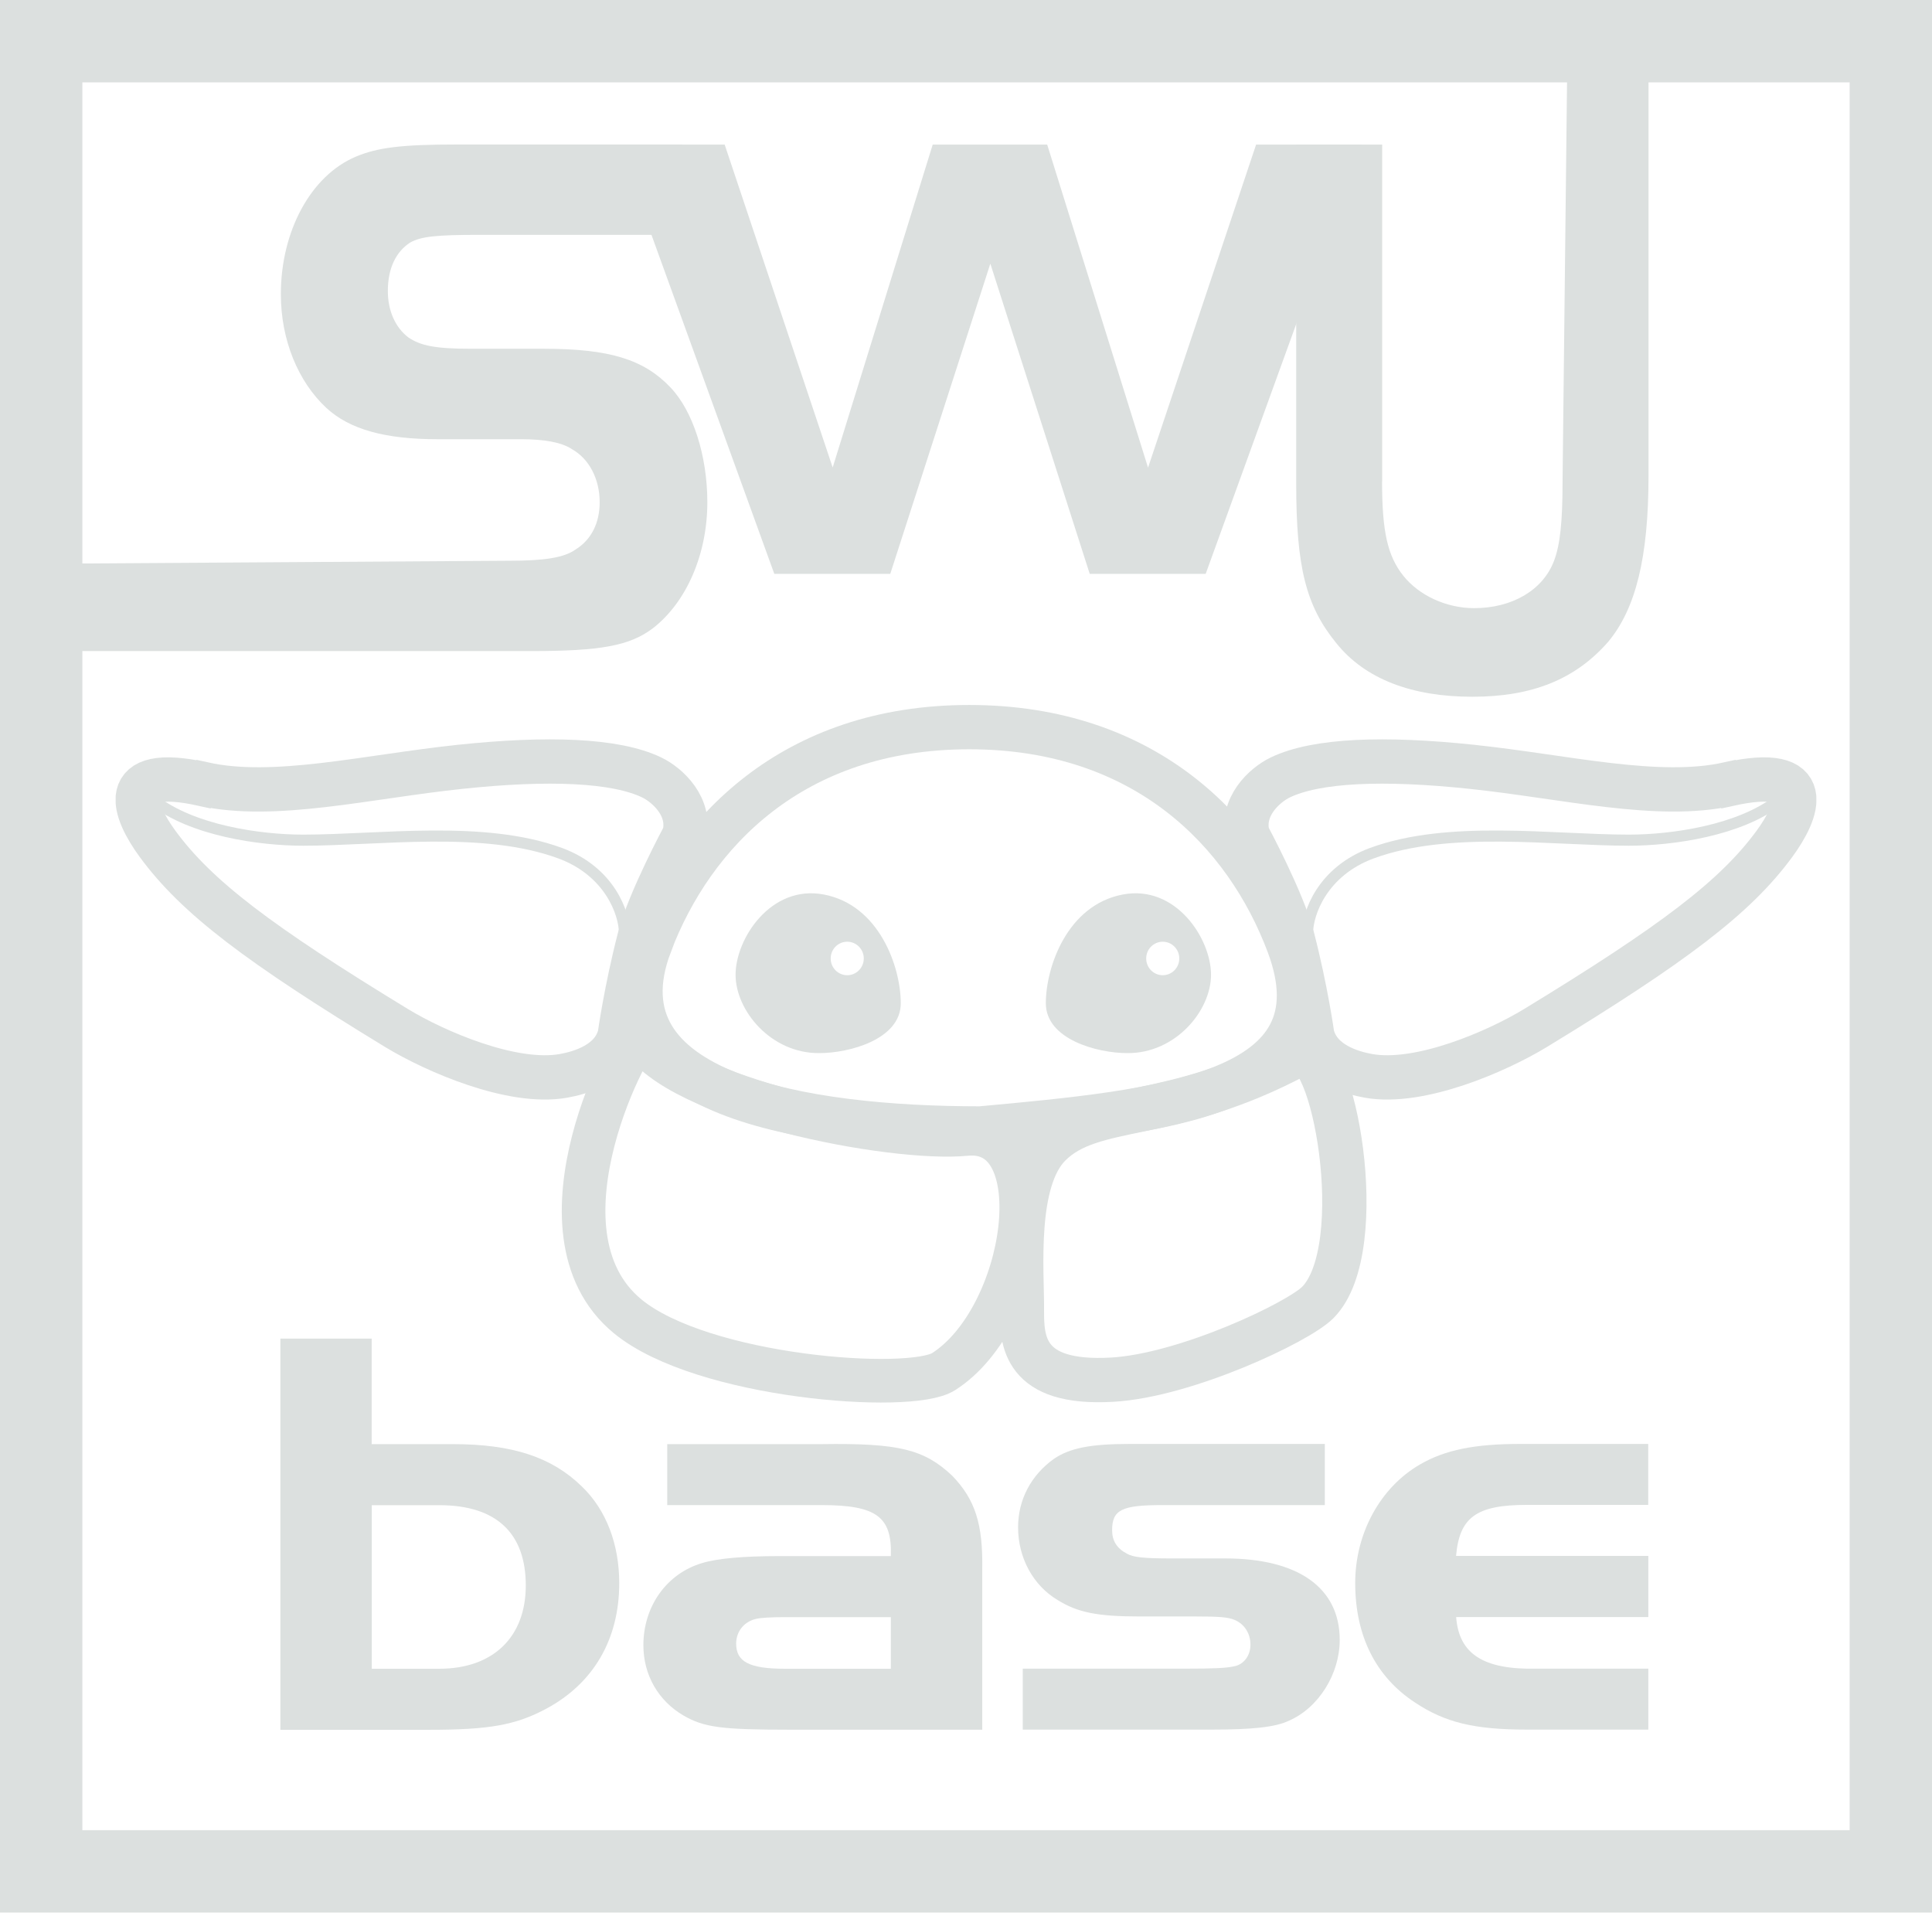
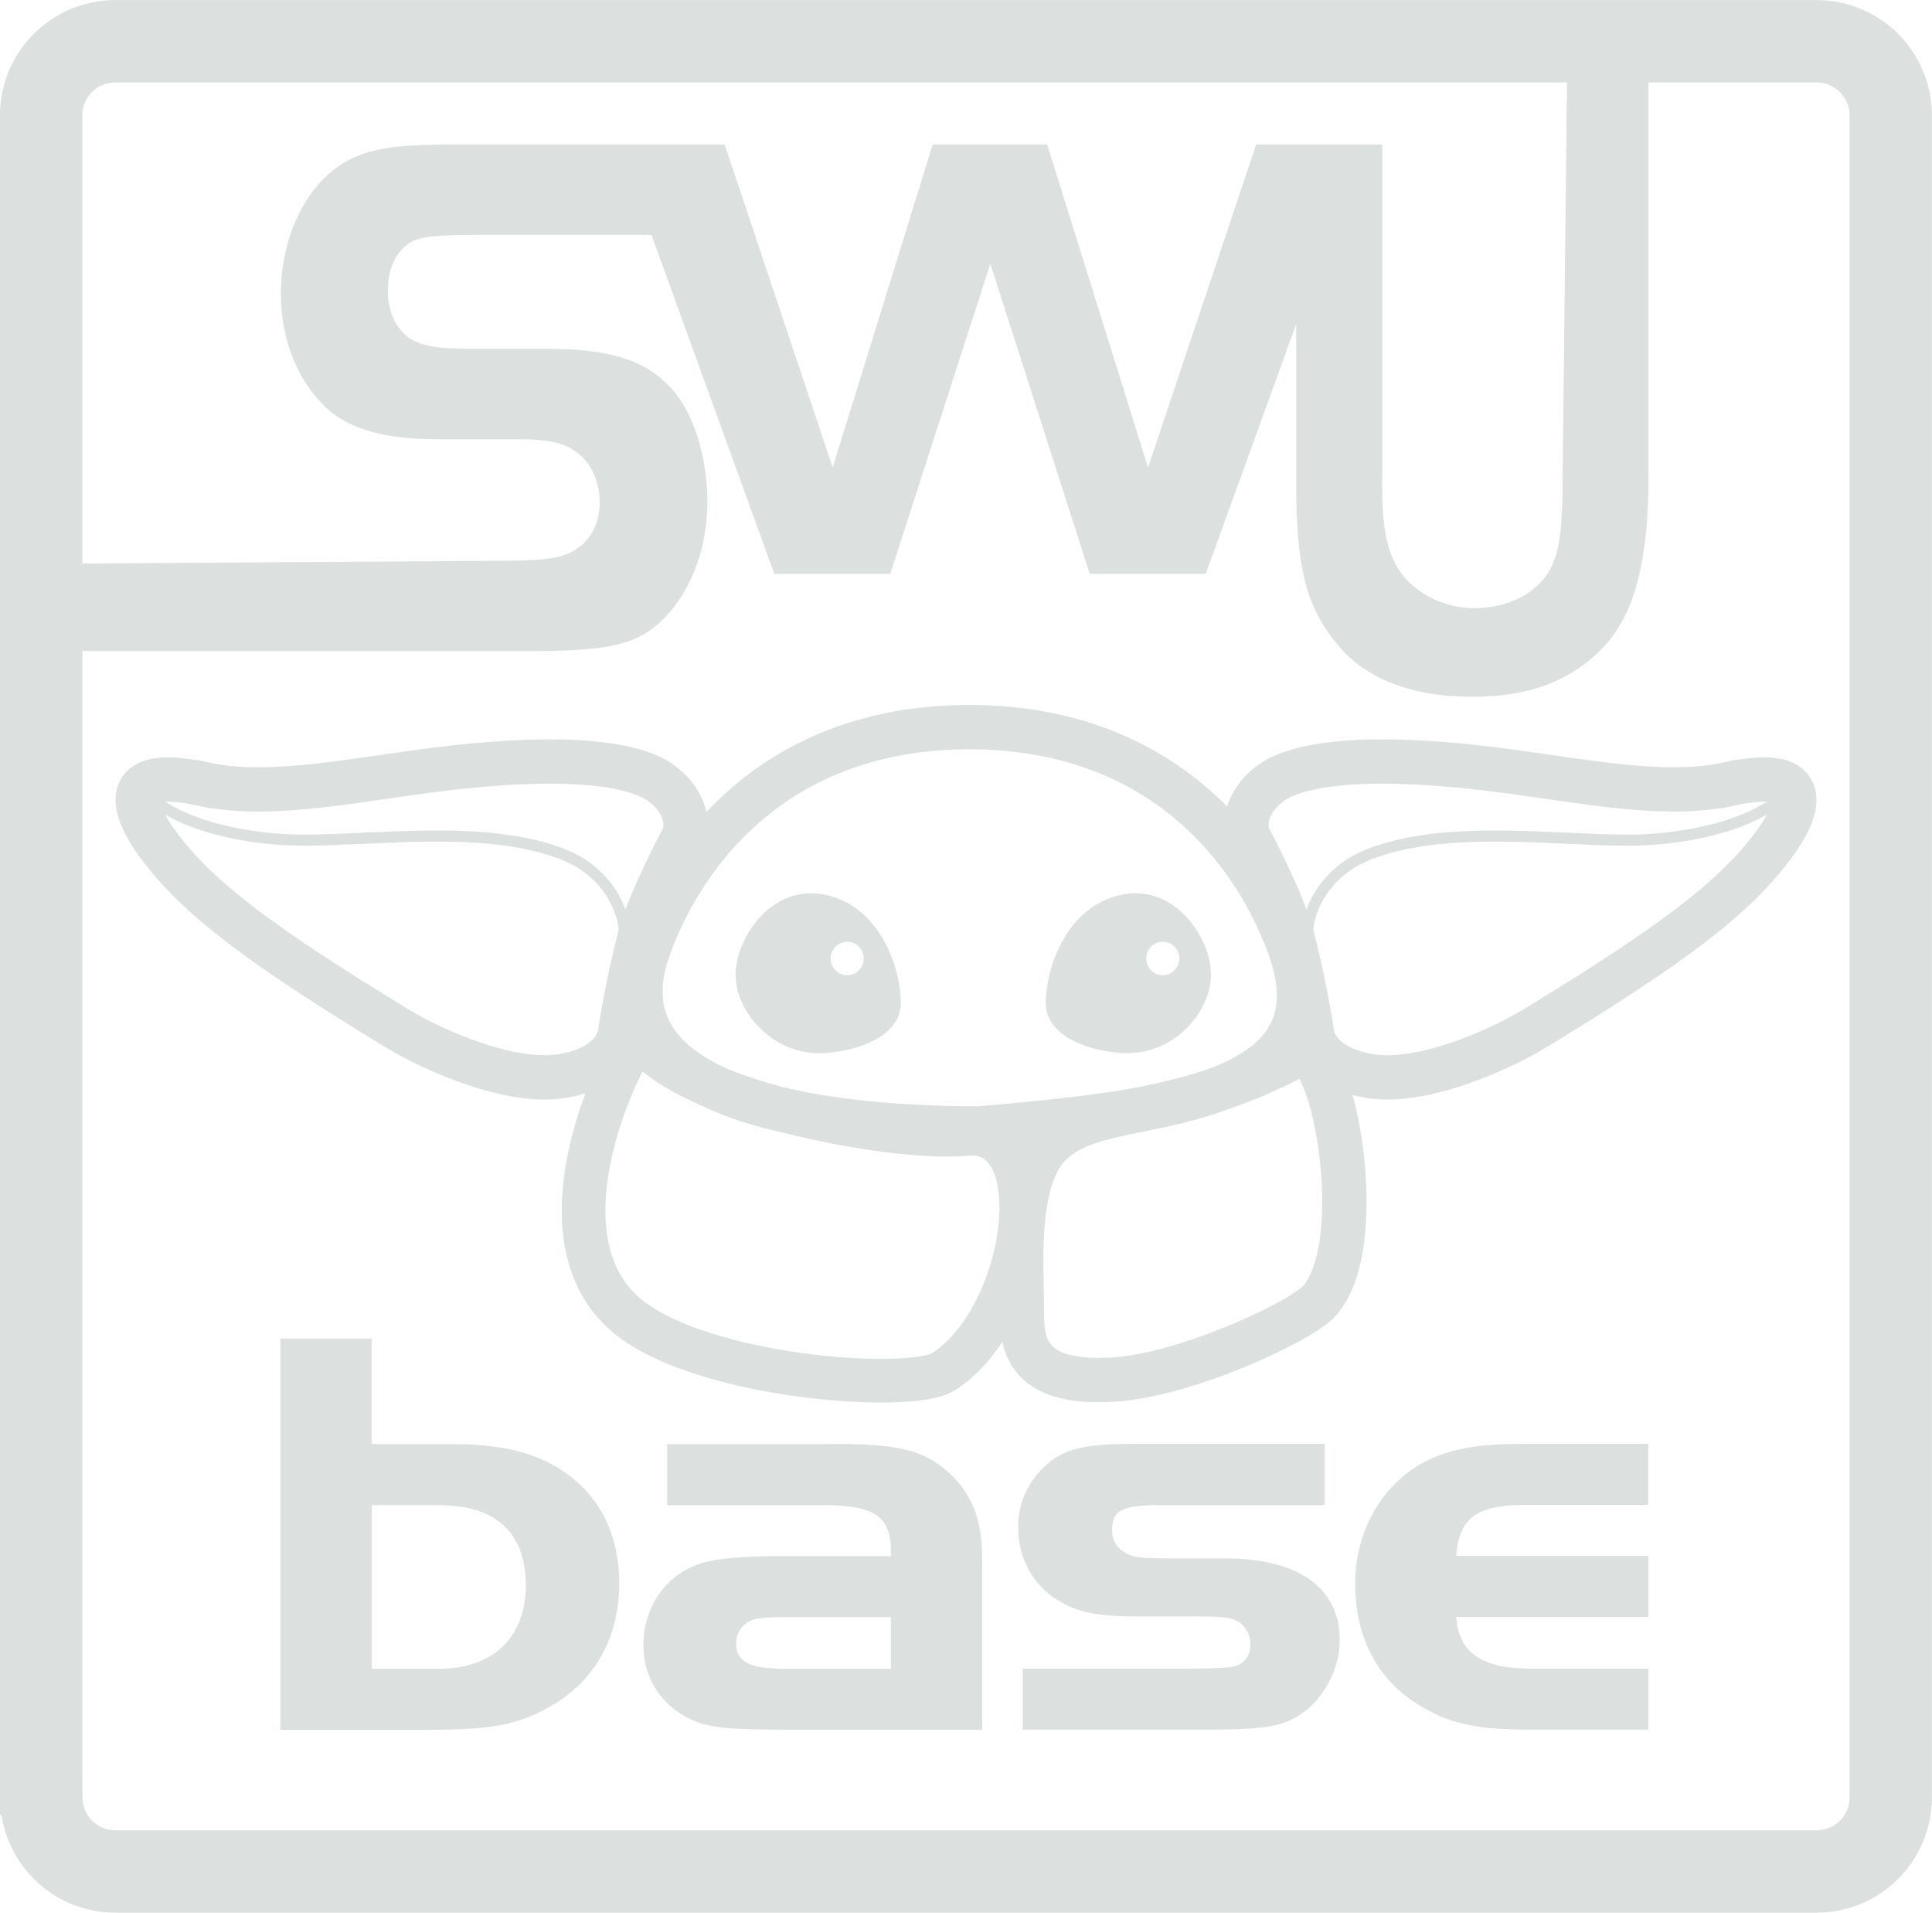
<svg xmlns="http://www.w3.org/2000/svg" id="Layer_1" data-name="Layer 1" width="198.46" height="196.44" viewBox="0 0 198.46 196.44">
  <defs>
    <style>
      .cls-1, .cls-2, .cls-3, .cls-4, .cls-5 {
-         fill: none;
+       fill: none;
      }

-       .cls-6, .eye {
-         fill: #dce0df;
+       .cls-2 {
+       stroke-width: 8.46px;
+       }
+ 
+       .cls-2, .cls-3, .cls-4, .cls-5 {
+       stroke: #dce0df;
+       stroke-miterlimit: 10;
+       }
+ 
+       .cls-3 {
+       stroke-width: 4.48px;
+       }
+ 
+       .cls-4 {
+       stroke-width: 4.55px;
+       }
+ 
+       .cls-6 {
+       clip-path: url(#clippath-3);
      }

      .cls-7 {
-         clip-path: url(#clippath-3);
+       clip-path: url(#clippath-2);
+       }
+ 
+       .cls-5 {
+       stroke-width: 1.14px;
      }

      .cls-8 {
-         clip-path: url(#clippath-2);
-       }
- 
-       .cls-2 {
-         stroke-width: 1.14px;
-       }
- 
-       .cls-2, .cls-3, .cls-4, .cls-5 {
-         stroke: #dce0df;
-         stroke-miterlimit: 10;
-       }
- 
-       .cls-3 {
-         stroke-width: 4.55px;
-       }
- 
-       .cls-4 {
-         stroke-width: 4.48px;
-       }
- 
-       .cls-5 {
-         stroke-width: 8.46px;
+       fill: #dce0df;
      }
    </style>
    <clipPath id="clippath-2">
-       <rect id="SVGID" class="cls-1" x="125.78" y="75.92" width="60.8" height="37.02" />
+       <rect class="cls-1" x="125.78" y="75.92" width="60.8" height="37.02" />
    </clipPath>
    <clipPath id="clippath-3">
-       <rect id="SVGID-2" data-name="SVGID" class="cls-1" x="11.88" y="75.92" width="60.8" height="37.02" />
+       <rect class="cls-1" x="11.88" y="75.92" width="60.8" height="37.02" />
    </clipPath>
  </defs>
  <g>
    <g>
-       <path class="eye" d="M84.62,91.87c-5.44-1.03-9.06,4.54-9.06,8.24s3.65,8.09,8.6,8.05c3.1,0,8.37-1.42,8.37-5.12s-2.19-10.09-7.91-11.17ZM87.03,100.16c-.94,0-1.7-.77-1.7-1.72s.76-1.72,1.7-1.72,1.7.77,1.7,1.72-.76,1.72-1.7,1.72Z" />
-       <path class="eye" d="M115.34,91.87c-5.72,1.08-7.91,7.47-7.91,11.17s5.27,5.12,8.37,5.12c4.95.04,8.6-4.35,8.6-8.05s-3.61-9.27-9.06-8.24ZM119.44,100.16c-.94,0-1.7-.77-1.7-1.72s.76-1.72,1.7-1.72,1.7.77,1.7,1.72-.76,1.72-1.7,1.72Z" />
+       <path class="cls-8" d="M84.62,91.87c-5.44-1.03-9.06,4.54-9.06,8.24s3.65,8.09,8.6,8.05c3.1,0,8.37-1.42,8.37-5.12s-2.19-10.09-7.91-11.17ZM87.03,100.16c-.94,0-1.7-.77-1.7-1.72s.76-1.72,1.7-1.72,1.7.77,1.7,1.72-.76,1.72-1.7,1.72Z" />
+       <path class="cls-8" d="M115.34,91.87c-5.72,1.08-7.91,7.47-7.91,11.17s5.27,5.12,8.37,5.12c4.95.04,8.6-4.35,8.6-8.05s-3.61-9.27-9.06-8.24ZM119.44,100.16c-.94,0-1.7-.77-1.7-1.72s.76-1.72,1.7-1.72,1.7.77,1.7,1.72-.76,1.72-1.7,1.72Z" />
    </g>
-     <path class="cls-4" d="M65.78,106.4c3.73,6.55,25.91,10.81,33.45,10.07,9.17-.9,6.38,18.89-2.31,24.41-3.44,2.19-24.81.59-32.44-5.68-10.68-8.78.8-29.66,1.3-28.8Z" />
-     <path class="cls-3" d="M104.98,134.55c0-4.18-.81-13.26,2.81-16.93,4.46-4.52,12.34-2.22,25.6-9.34,3.48-1.87,7.51,19.9,1.98,25.49-2.02,2.04-13.57,7.5-21.12,7.93-9.17.53-9.28-4.03-9.28-7.15Z" />
+     <path class="cls-3" d="M65.78,106.4c3.73,6.55,25.91,10.81,33.45,10.07,9.17-.9,6.38,18.89-2.31,24.41-3.44,2.19-24.81.59-32.44-5.68-10.68-8.78.8-29.66,1.3-28.8Z" />
+     <path class="cls-4" d="M104.98,134.55c0-4.18-.81-13.26,2.81-16.93,4.46-4.52,12.34-2.22,25.6-9.34,3.48-1.87,7.51,19.9,1.98,25.49-2.02,2.04-13.57,7.5-21.12,7.93-9.17.53-9.28-4.03-9.28-7.15Z" />
    <g>
-       <g class="cls-8">
-         <path class="cls-3" d="M177.55,80.53c-7.26,1.61-16.71-.75-26.33-1.77-9.07-.96-15.99-.7-19.71,1.09-1.62.78-4.09,3.04-3.33,5.97,0,0,3.6,6.69,4.59,10.51,1.38,5.33,2.03,10,2.03,10,.76,2.93,4.04,3.86,5.79,4.17,5.26.93,13.17-2.51,17.11-4.9,14.18-8.64,20.55-13.44,24.58-18.94,2.36-3.22,4.5-8.17-4.72-6.12Z" />
-         <path class="cls-2" d="M134.31,95.86c0-2.07,1.54-6.36,6.6-8.23,7.89-2.91,18.54-1.34,26.42-1.34,4.44,0,11.4-.99,15.37-4.12" />
+       <g class="cls-7">
+         <path class="cls-4" d="M177.55,80.53c-7.26,1.61-16.71-.75-26.33-1.77-9.07-.96-15.99-.7-19.71,1.09-1.62.78-4.09,3.04-3.33,5.97,0,0,3.6,6.69,4.59,10.51,1.38,5.33,2.03,10,2.03,10,.76,2.93,4.04,3.86,5.79,4.17,5.26.93,13.17-2.51,17.11-4.9,14.18-8.64,20.55-13.44,24.58-18.94,2.36-3.22,4.5-8.17-4.72-6.12Z" />
+         <path class="cls-5" d="M134.31,95.86c0-2.07,1.54-6.36,6.6-8.23,7.89-2.91,18.54-1.34,26.42-1.34,4.44,0,11.4-.99,15.37-4.12" />
      </g>
-       <g class="cls-7">
-         <path class="cls-3" d="M20.91,80.53c7.26,1.61,16.71-.75,26.33-1.77,9.07-.96,15.99-.7,19.71,1.09,1.62.78,4.09,3.04,3.33,5.97,0,0-3.6,6.69-4.59,10.51-1.38,5.33-2.03,10-2.03,10-.76,2.93-4.04,3.86-5.79,4.17-5.26.93-13.17-2.51-17.11-4.9-14.18-8.64-20.55-13.44-24.58-18.94-2.36-3.22-4.5-8.17,4.72-6.12Z" />
-         <path class="cls-2" d="M64.15,95.86c0-2.07-1.54-6.36-6.6-8.23-7.89-2.91-18.54-1.34-26.42-1.34-4.44,0-11.4-.99-15.37-4.12" />
+       <g class="cls-6">
+         <path class="cls-4" d="M20.91,80.53c7.26,1.61,16.71-.75,26.33-1.77,9.07-.96,15.99-.7,19.71,1.09,1.62.78,4.09,3.04,3.33,5.97,0,0-3.6,6.69-4.59,10.51-1.38,5.33-2.03,10-2.03,10-.76,2.93-4.04,3.86-5.79,4.17-5.26.93-13.17-2.51-17.11-4.9-14.18-8.64-20.55-13.44-24.58-18.94-2.36-3.22-4.5-8.17,4.72-6.12Z" />
+         <path class="cls-5" d="M64.15,95.86c0-2.07-1.54-6.36-6.6-8.23-7.89-2.91-18.54-1.34-26.42-1.34-4.44,0-11.4-.99-15.37-4.12" />
      </g>
    </g>
-     <path class="cls-3" d="M66.76,97.01c4.36-11.51,14.68-22.33,32.8-22.33s28.48,10.8,32.8,22.33c5.8,15.48-12.95,17.17-31.65,18.89-18.11,0-39.8-3.42-33.94-18.89Z" />
+     <path class="cls-4" d="M66.76,97.01c4.36-11.51,14.68-22.33,32.8-22.33s28.48,10.8,32.8,22.33c5.8,15.48-12.95,17.17-31.65,18.89-18.11,0-39.8-3.42-33.94-18.89Z" />
  </g>
  <g>
-     <path class="cls-6" d="M4.23,57.9l48.13-.31c3.57,0,5.6-.31,6.79-1.17,1.61-1.01,2.45-2.73,2.45-4.84,0-2.34-1.05-4.45-2.87-5.46-1.05-.7-2.87-1.01-5.18-1.01h-8.61c-5.39,0-9.02-1.01-11.4-3.2-2.94-2.73-4.69-7.02-4.69-11.7,0-6.47,3.08-12.17,7.7-14.12,2.24-.94,4.69-1.25,10.43-1.25h23.09l1.41,9.28h-22.26c-4.34,0-5.95.16-7.07.78-1.47.94-2.31,2.65-2.31,4.99,0,2.03.77,3.74,2.1,4.76,1.26.86,2.8,1.17,6.44,1.17h7.49c6.72,0,10.28,1.09,13.01,3.98,2.31,2.42,3.78,7.02,3.78,11.78,0,5.38-2.17,10.3-5.6,12.95-2.38,1.79-5.32,2.34-12.52,2.34H4.23v-8.98Z" />
-     <path class="cls-6" d="M85.53,48.03l10.28-33.18h11.76l10.36,33.18,11.1-33.18h10.8l-15.98,44.09h-11.91l-10.21-31.86-10.28,31.86h-11.91l-15.98-44.09h10.88l11.1,33.18Z" />
-     <path class="cls-6" d="M141.97,49.45c0,5.13.56,7.65,2.18,9.68,1.62,2.03,4.42,3.33,7.28,3.33,3.92,0,7.09-1.87,8.21-4.88.62-1.63.87-3.99.87-8.14l.53-47.24h8.3v46.67c0,8.38-1.31,13.67-4.17,17.08-3.36,3.82-7.77,5.61-13.93,5.61s-11.01-1.79-13.99-5.53c-3.11-3.82-4.1-7.81-4.1-16.35V14.85h8.83v34.6Z" />
+     <path class="cls-8" d="M4.23,57.9l48.13-.31c3.57,0,5.6-.31,6.79-1.17,1.61-1.01,2.45-2.73,2.45-4.84,0-2.34-1.05-4.45-2.87-5.46-1.05-.7-2.87-1.01-5.18-1.01h-8.61c-5.39,0-9.02-1.01-11.4-3.2-2.94-2.73-4.69-7.02-4.69-11.7,0-6.47,3.08-12.17,7.7-14.12,2.24-.94,4.69-1.25,10.43-1.25h23.09l1.41,9.28h-22.26c-4.34,0-5.95.16-7.07.78-1.47.94-2.31,2.65-2.31,4.99,0,2.03.77,3.74,2.1,4.76,1.26.86,2.8,1.17,6.44,1.17h7.49c6.72,0,10.28,1.09,13.01,3.98,2.31,2.42,3.78,7.02,3.78,11.78,0,5.38-2.17,10.3-5.6,12.95-2.38,1.79-5.32,2.34-12.52,2.34H4.23v-8.98Z" />
+     <path class="cls-8" d="M85.53,48.03l10.28-33.18h11.76l10.36,33.18,11.1-33.18h10.8l-15.98,44.09h-11.91l-10.21-31.86-10.28,31.86h-11.91l-15.98-44.09h10.88l11.1,33.18Z" />
+     <path class="cls-8" d="M141.97,49.45c0,5.13.56,7.65,2.18,9.68,1.62,2.03,4.42,3.33,7.28,3.33,3.92,0,7.09-1.87,8.21-4.88.62-1.63.87-3.99.87-8.14l.53-47.24h8.3v46.67c0,8.38-1.31,13.67-4.17,17.08-3.36,3.82-7.77,5.61-13.93,5.61s-11.01-1.79-13.99-5.53c-3.11-3.82-4.1-7.81-4.1-16.35V14.85h8.83v34.6Z" />
    <g>
-       <path class="cls-6" d="M46.53,148.32c6.09,0,10.15,1.33,13.23,4.34,2.52,2.41,3.85,5.96,3.85,9.94,0,5.78-2.66,10.3-7.49,12.89-3.15,1.69-5.88,2.17-12.05,2.17h-15.27v-40.18h9.38v10.84h8.33ZM38.19,171.39h6.93c5.53,0,8.89-3.25,8.89-8.55s-2.94-8.25-8.89-8.25h-6.93v16.81Z" />
-       <path class="cls-6" d="M91.51,159.82c.14-4.04-1.47-5.24-7.14-5.24h-15.83v-6.26h15.83c7.98-.12,10.57.54,13.45,3.25,2.38,2.47,3.15,5,3.08,9.58v16.5h-19.75c-7.07,0-8.82-.24-10.93-1.45-2.59-1.51-4.13-4.16-4.13-7.23,0-3.98,2.38-7.35,6.02-8.43,1.54-.48,4.27-.72,7.91-.72h11.49ZM80.66,166.09q-2.24,0-3.01.18c-1.26.3-2.03,1.33-2.03,2.53,0,1.87,1.33,2.59,5.04,2.59h10.85v-5.3h-10.85Z" />
-       <path class="cls-6" d="M136.09,154.58h-16.67c-4.2,0-5.18.48-5.18,2.59,0,1.08.49,1.87,1.54,2.41.63.36,1.68.48,4.55.48h5.53c7.49,0,11.76,3.01,11.76,8.37,0,3.49-2.17,6.99-5.25,8.31-1.4.66-3.78.9-7.91.9h-19.4v-6.26h16.67c3.08,0,4.2-.06,5.04-.24.98-.18,1.68-1.08,1.68-2.23s-.63-2.11-1.61-2.53c-.7-.3-1.68-.36-4.06-.36h-5.74c-4.34,0-6.37-.42-8.4-1.69-2.52-1.5-4.06-4.34-4.06-7.47,0-2.83,1.33-5.36,3.71-7.05,1.61-1.08,3.71-1.51,7.77-1.51h20.03v6.26Z" />
-       <path class="cls-6" d="M169.33,166.08h-19.75c.28,3.79,2.8,5.42,8.26,5.3h11.48v6.26h-12.46c-5.39,0-8.4-.72-11.49-2.77-4.06-2.65-6.16-6.87-6.16-12.29,0-5.12,2.59-9.82,6.65-12.17,2.59-1.51,5.67-2.11,10.29-2.11h13.16v6.26h-12.46c-5.18,0-6.93,1.26-7.28,5.24h19.75v6.26Z" />
+       <path class="cls-8" d="M46.53,148.32c6.09,0,10.15,1.33,13.23,4.34,2.52,2.41,3.85,5.96,3.85,9.94,0,5.78-2.66,10.3-7.49,12.89-3.15,1.69-5.88,2.17-12.05,2.17h-15.27v-40.18h9.38v10.84h8.33ZM38.19,171.39h6.93c5.53,0,8.89-3.25,8.89-8.55s-2.94-8.25-8.89-8.25h-6.93v16.81Z" />
+       <path class="cls-8" d="M91.51,159.82c.14-4.04-1.47-5.24-7.14-5.24h-15.83v-6.26h15.83c7.98-.12,10.57.54,13.45,3.25,2.38,2.47,3.15,5,3.08,9.58v16.5h-19.75c-7.07,0-8.82-.24-10.93-1.45-2.59-1.51-4.13-4.16-4.13-7.23,0-3.98,2.38-7.35,6.02-8.43,1.54-.48,4.27-.72,7.91-.72h11.49ZM80.66,166.09q-2.24,0-3.01.18c-1.26.3-2.03,1.33-2.03,2.53,0,1.87,1.33,2.59,5.04,2.59h10.85v-5.3h-10.85Z" />
+       <path class="cls-8" d="M136.09,154.58h-16.67c-4.2,0-5.18.48-5.18,2.59,0,1.08.49,1.87,1.54,2.41.63.36,1.68.48,4.55.48h5.53c7.49,0,11.76,3.01,11.76,8.37,0,3.49-2.17,6.99-5.25,8.31-1.4.66-3.78.9-7.91.9h-19.4v-6.26h16.67c3.08,0,4.2-.06,5.04-.24.98-.18,1.68-1.08,1.68-2.23s-.63-2.11-1.61-2.53c-.7-.3-1.68-.36-4.06-.36h-5.74c-4.34,0-6.37-.42-8.4-1.69-2.52-1.5-4.06-4.34-4.06-7.47,0-2.83,1.33-5.36,3.71-7.05,1.61-1.08,3.71-1.51,7.77-1.51h20.03v6.26Z" />
+       <path class="cls-8" d="M169.33,166.08h-19.75c.28,3.79,2.8,5.42,8.26,5.3h11.48v6.26h-12.46c-5.39,0-8.4-.72-11.49-2.77-4.06-2.65-6.16-6.87-6.16-12.29,0-5.12,2.59-9.82,6.65-12.17,2.59-1.51,5.67-2.11,10.29-2.11h13.16v6.26h-12.46c-5.18,0-6.93,1.26-7.28,5.24h19.75v6.26Z" />
    </g>
  </g>
-   <rect class="cls-5" x="4.23" y="4.23" width="190" height="187.97" />
+   <path class="cls-2" d="M4.23,184.59V11.85c0-4.21,3.41-7.61,7.61-7.61h174.77c4.21,0,7.61,3.41,7.61,7.61v172.75c0,4.21-3.41,7.61-7.61,7.61H11.85c-4.21,0-7.61-3.41-7.61-7.61Z" />
</svg>
